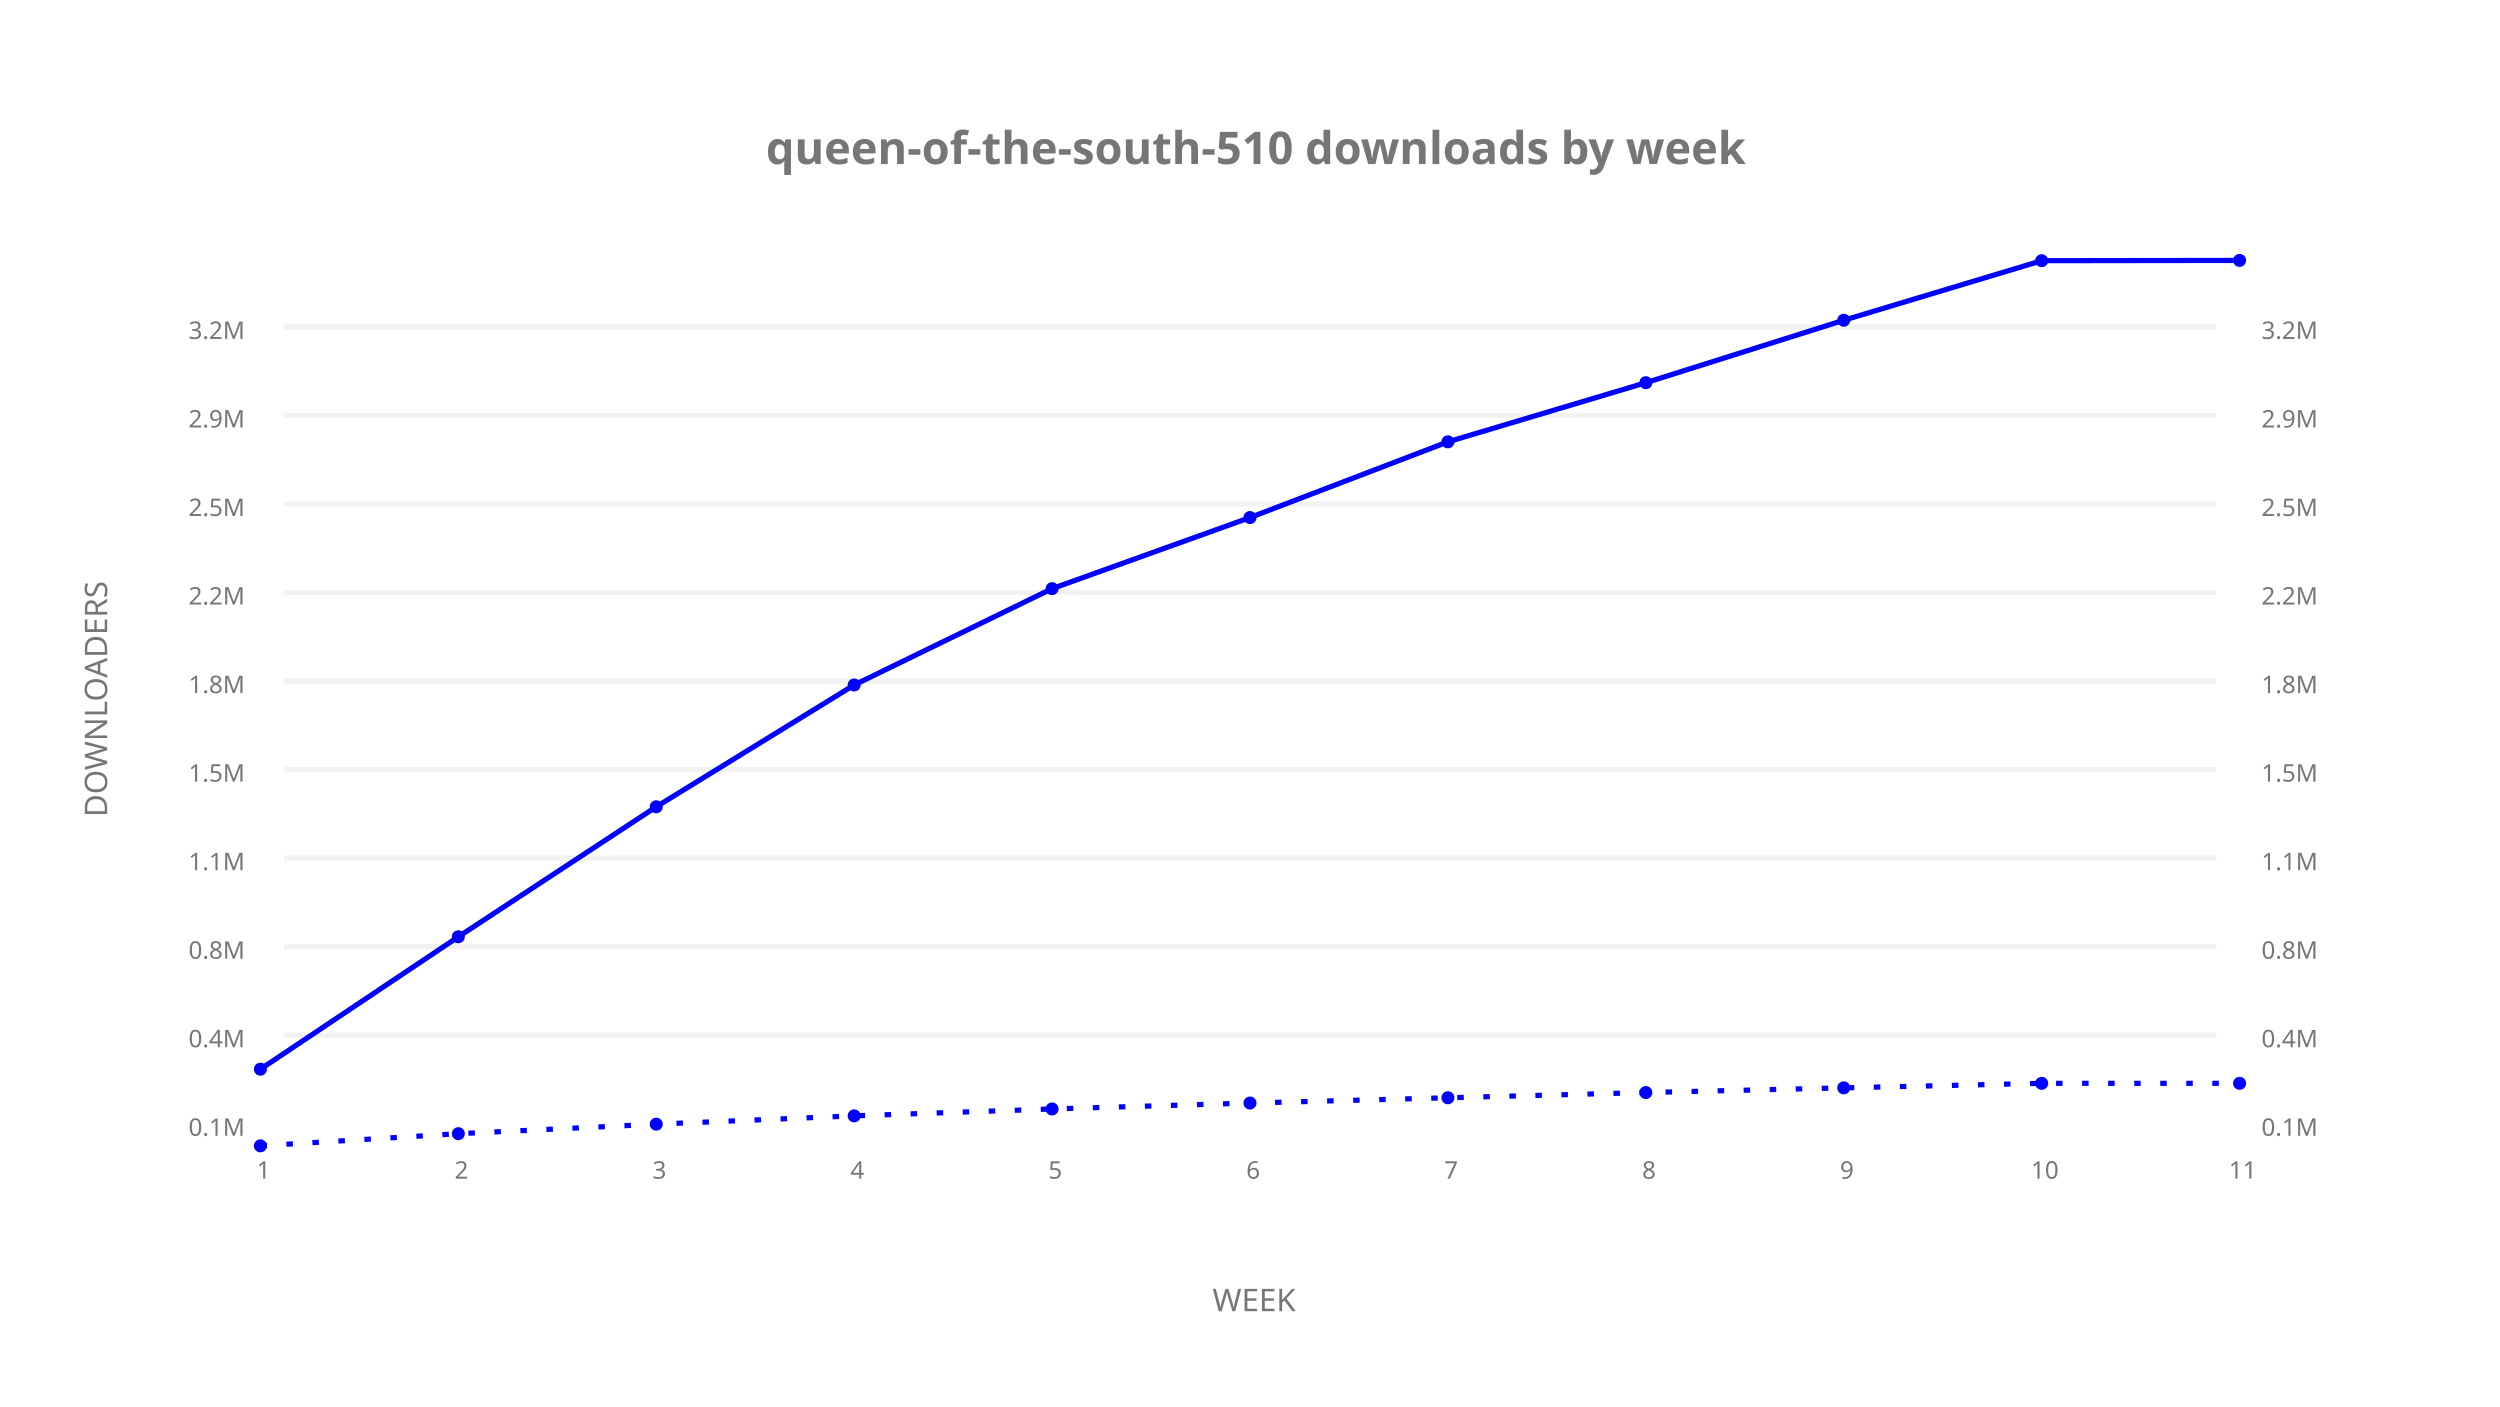
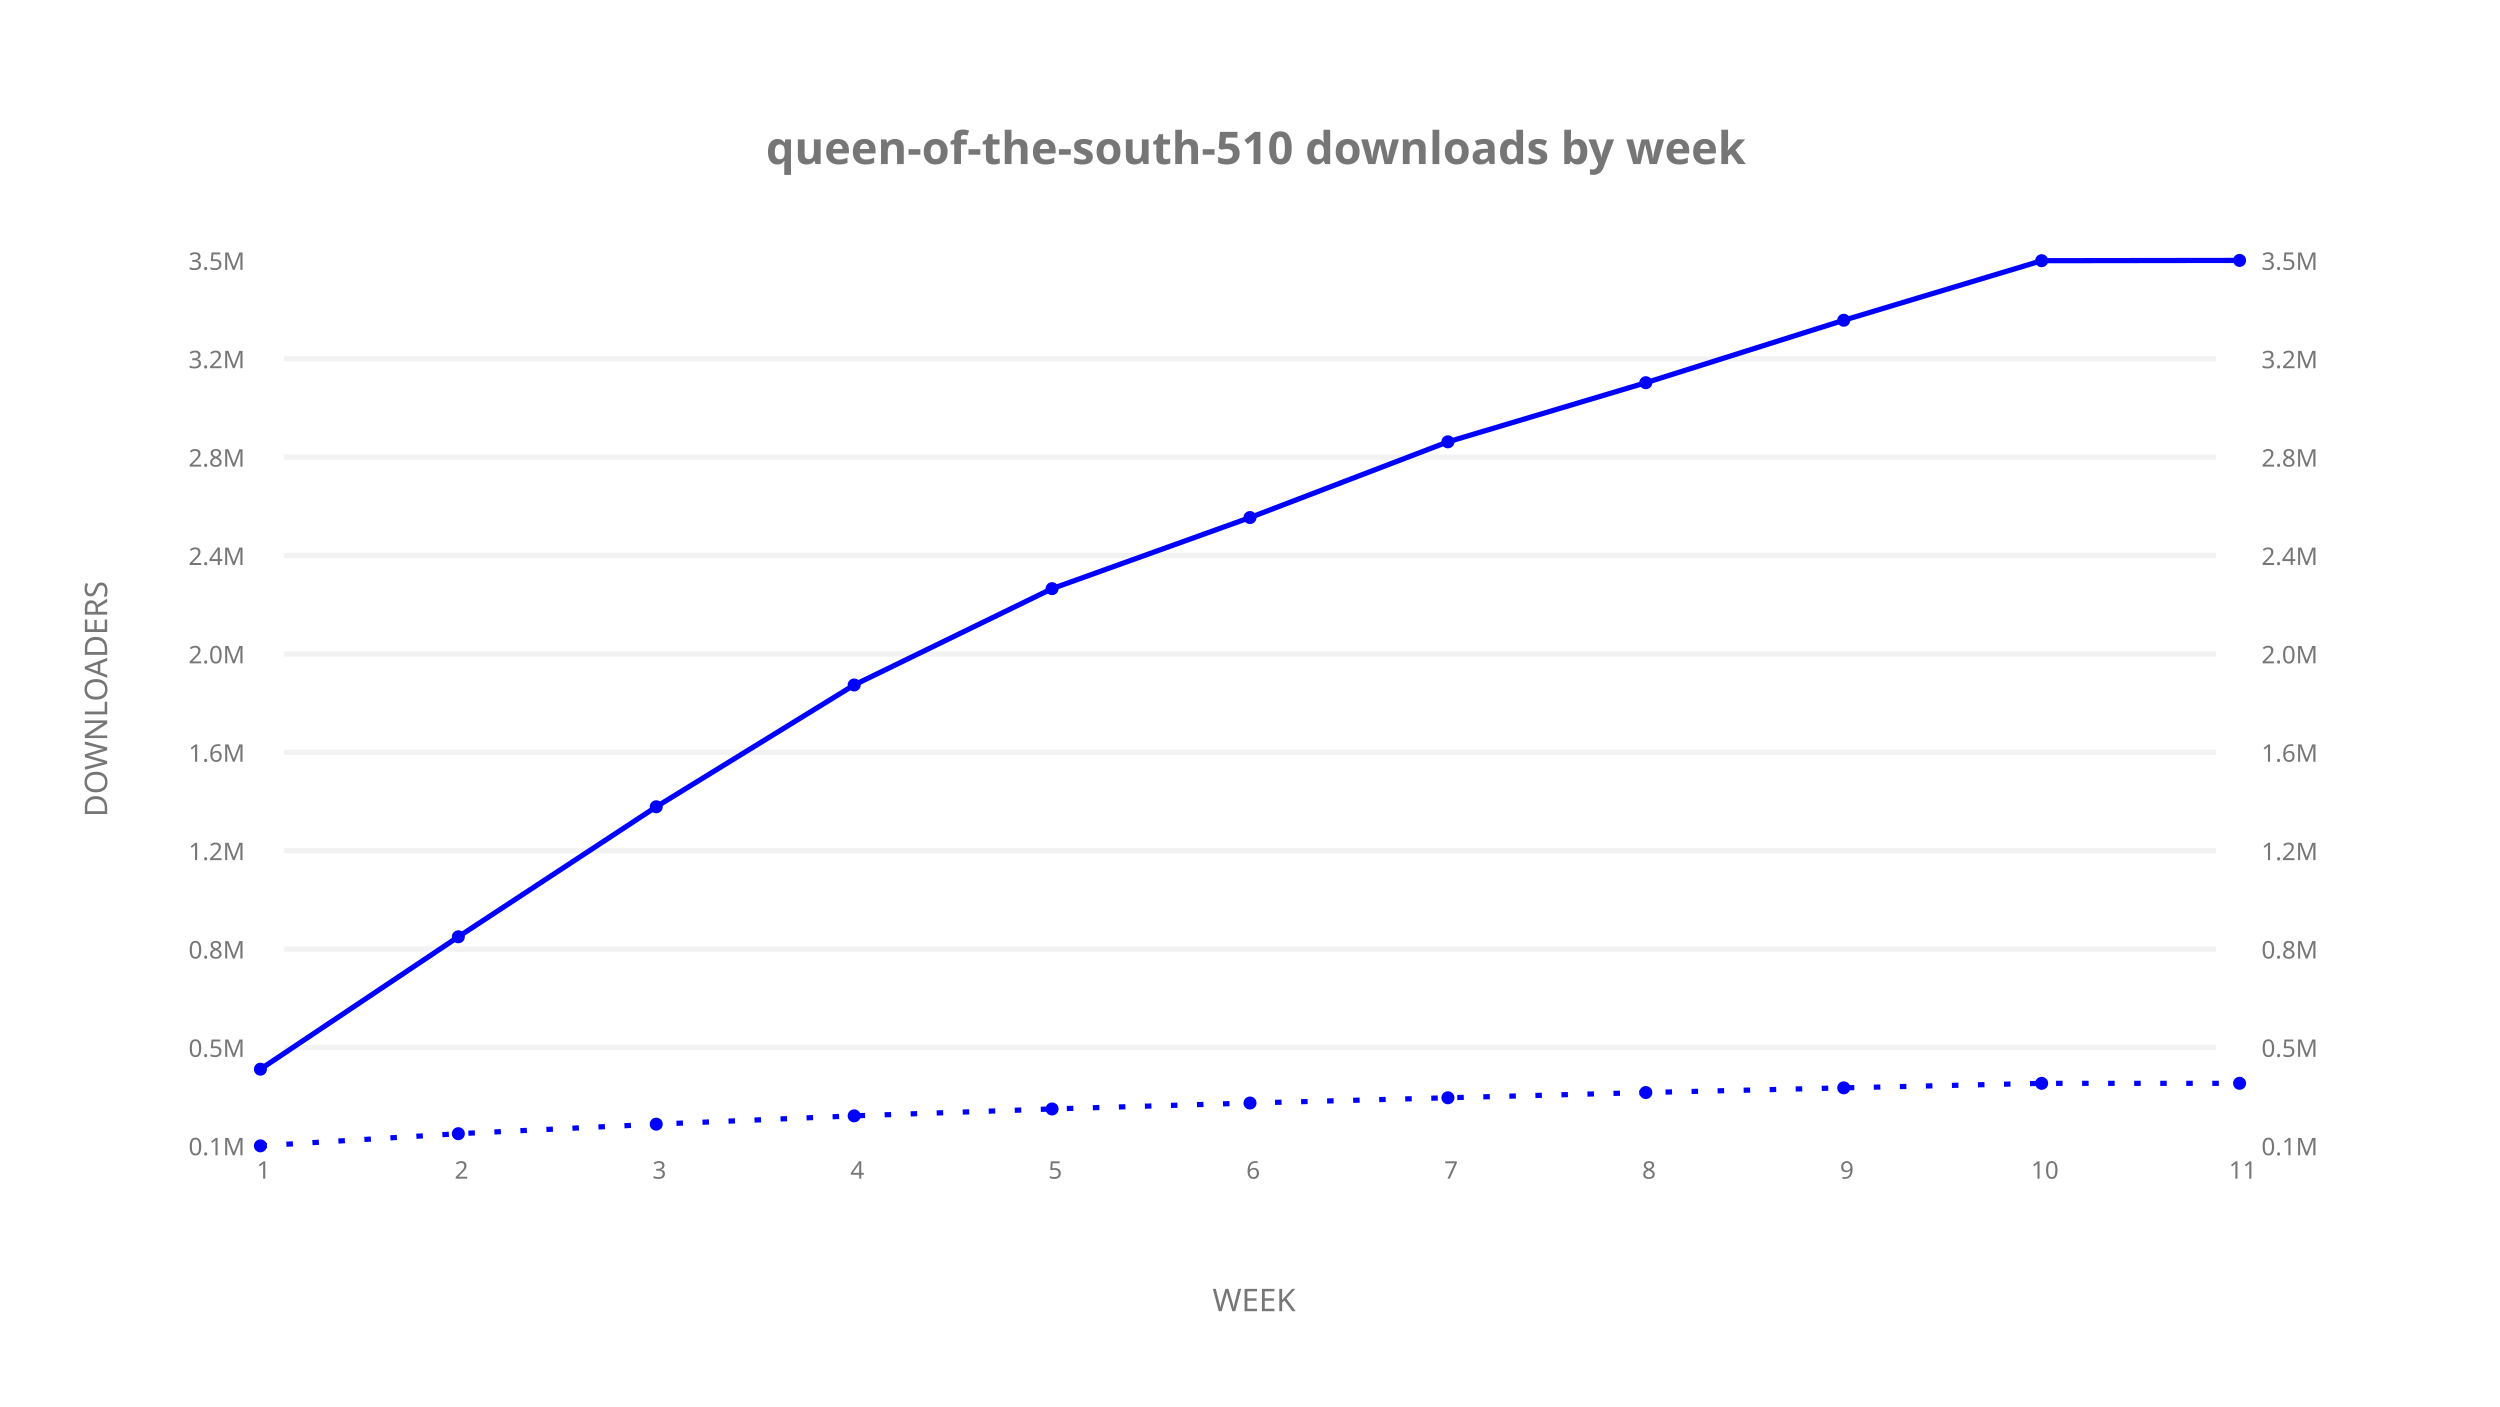
<svg xmlns="http://www.w3.org/2000/svg" xml:space="preserve" id="queen-of-the-south-510-downloads-by-week-queen-of-the-south-510-week" x="0px" y="0px" width="1920px" height="1080px" viewBox="0 0 1920 1080" enable-background="new 0 0 1920 1080" role="img">
  <g id="annotations">
    <text x="960" y="126" font-family="Atkinson Hyperlegible" font-size="26pt" text-anchor="middle" text-align="center" font-weight="600" font-style="normal" style="fill:rgb(118,118,118); fill-opacity:1; stroke:rgb(118,118,118); stroke-opacity:0; stroke-width:0.5"> queen-of-the-south-510 downloads by week</text>
    <g id="axes-lines">
      <text x="960" y="1007" font-family="Atkinson Hyperlegible" font-size="18pt" text-anchor="middle" text-align="center" font-weight="500" font-style="normal" style="fill:rgb(118,118,118); fill-opacity:1; stroke:rgb(118,118,118); stroke-opacity:0; stroke-width:0.5"> WEEK</text>
      <text x="73" y="540" font-family="Atkinson Hyperlegible" font-size="18pt" text-anchor="middle" text-align="center" dominant-baseline="central" font-weight="500" font-style="normal" style="fill:rgb(118,118,118); fill-opacity:1; stroke:rgb(118,118,118); stroke-opacity:0; stroke-width:0.5" transform="rotate(-90,73,540)"> DOWNLOADERS</text>
    </g>
    <g id="tic-y-label-lines">
-       <line x1="218" y1="795.064" x2="1702" y2="795.064" style="fill:rgb(0,0,255); fill-opacity:0; stroke:rgb(242,242,242); stroke-opacity:1; stroke-width:4" />
-       <line x1="218" y1="727.064" x2="1702" y2="727.064" style="fill:rgb(0,0,255); fill-opacity:0; stroke:rgb(242,242,242); stroke-opacity:1; stroke-width:4" />
-       <line x1="218" y1="659.064" x2="1702" y2="659.064" style="fill:rgb(0,0,255); fill-opacity:0; stroke:rgb(242,242,242); stroke-opacity:1; stroke-width:4" />
-       <line x1="218" y1="591.064" x2="1702" y2="591.064" style="fill:rgb(0,0,255); fill-opacity:0; stroke:rgb(242,242,242); stroke-opacity:1; stroke-width:4" />
-       <line x1="218" y1="523.064" x2="1702" y2="523.064" style="fill:rgb(0,0,255); fill-opacity:0; stroke:rgb(242,242,242); stroke-opacity:1; stroke-width:4" />
-       <line x1="218" y1="455.064" x2="1702" y2="455.064" style="fill:rgb(0,0,255); fill-opacity:0; stroke:rgb(242,242,242); stroke-opacity:1; stroke-width:4" />
-       <line x1="218" y1="387.064" x2="1702" y2="387.064" style="fill:rgb(0,0,255); fill-opacity:0; stroke:rgb(242,242,242); stroke-opacity:1; stroke-width:4" />
-       <line x1="218" y1="319.064" x2="1702" y2="319.064" style="fill:rgb(0,0,255); fill-opacity:0; stroke:rgb(242,242,242); stroke-opacity:1; stroke-width:4" />
-       <line x1="218" y1="251.064" x2="1702" y2="251.064" style="fill:rgb(0,0,255); fill-opacity:0; stroke:rgb(242,242,242); stroke-opacity:1; stroke-width:4" />
+       <line x1="218" y1="804.444" x2="1702" y2="804.444" style="fill:rgb(0,0,255); fill-opacity:0; stroke:rgb(242,242,242); stroke-opacity:1; stroke-width:4" />
+       <line x1="218" y1="728.889" x2="1702" y2="728.889" style="fill:rgb(0,0,255); fill-opacity:0; stroke:rgb(242,242,242); stroke-opacity:1; stroke-width:4" />
+       <line x1="218" y1="653.333" x2="1702" y2="653.333" style="fill:rgb(0,0,255); fill-opacity:0; stroke:rgb(242,242,242); stroke-opacity:1; stroke-width:4" />
+       <line x1="218" y1="577.778" x2="1702" y2="577.778" style="fill:rgb(0,0,255); fill-opacity:0; stroke:rgb(242,242,242); stroke-opacity:1; stroke-width:4" />
+       <line x1="218" y1="502.222" x2="1702" y2="502.222" style="fill:rgb(0,0,255); fill-opacity:0; stroke:rgb(242,242,242); stroke-opacity:1; stroke-width:4" />
+       <line x1="218" y1="426.667" x2="1702" y2="426.667" style="fill:rgb(0,0,255); fill-opacity:0; stroke:rgb(242,242,242); stroke-opacity:1; stroke-width:4" />
+       <line x1="218" y1="351.111" x2="1702" y2="351.111" style="fill:rgb(0,0,255); fill-opacity:0; stroke:rgb(242,242,242); stroke-opacity:1; stroke-width:4" />
+       <line x1="218" y1="275.556" x2="1702" y2="275.556" style="fill:rgb(0,0,255); fill-opacity:0; stroke:rgb(242,242,242); stroke-opacity:1; stroke-width:4" />
    </g>
    <g id="tic-x-labels">
      <text x="200" y="898" font-family="Atkinson Hyperlegible" font-size="14pt" text-anchor="middle" text-align="center" dominant-baseline="central" font-weight="400" font-style="normal" style="fill:rgb(118,118,118); fill-opacity:1; stroke:rgb(118,118,118); stroke-opacity:0; stroke-width:0.5"> 1</text>
      <text x="352" y="898" font-family="Atkinson Hyperlegible" font-size="14pt" text-anchor="middle" text-align="center" dominant-baseline="central" font-weight="400" font-style="normal" style="fill:rgb(118,118,118); fill-opacity:1; stroke:rgb(118,118,118); stroke-opacity:0; stroke-width:0.5"> 2</text>
      <text x="504" y="898" font-family="Atkinson Hyperlegible" font-size="14pt" text-anchor="middle" text-align="center" dominant-baseline="central" font-weight="400" font-style="normal" style="fill:rgb(118,118,118); fill-opacity:1; stroke:rgb(118,118,118); stroke-opacity:0; stroke-width:0.5"> 3</text>
      <text x="656" y="898" font-family="Atkinson Hyperlegible" font-size="14pt" text-anchor="middle" text-align="center" dominant-baseline="central" font-weight="400" font-style="normal" style="fill:rgb(118,118,118); fill-opacity:1; stroke:rgb(118,118,118); stroke-opacity:0; stroke-width:0.5"> 4</text>
      <text x="808" y="898" font-family="Atkinson Hyperlegible" font-size="14pt" text-anchor="middle" text-align="center" dominant-baseline="central" font-weight="400" font-style="normal" style="fill:rgb(118,118,118); fill-opacity:1; stroke:rgb(118,118,118); stroke-opacity:0; stroke-width:0.5"> 5</text>
      <text x="960" y="898" font-family="Atkinson Hyperlegible" font-size="14pt" text-anchor="middle" text-align="center" dominant-baseline="central" font-weight="400" font-style="normal" style="fill:rgb(118,118,118); fill-opacity:1; stroke:rgb(118,118,118); stroke-opacity:0; stroke-width:0.5"> 6</text>
      <text x="1112" y="898" font-family="Atkinson Hyperlegible" font-size="14pt" text-anchor="middle" text-align="center" dominant-baseline="central" font-weight="400" font-style="normal" style="fill:rgb(118,118,118); fill-opacity:1; stroke:rgb(118,118,118); stroke-opacity:0; stroke-width:0.5"> 7</text>
      <text x="1264" y="898" font-family="Atkinson Hyperlegible" font-size="14pt" text-anchor="middle" text-align="center" dominant-baseline="central" font-weight="400" font-style="normal" style="fill:rgb(118,118,118); fill-opacity:1; stroke:rgb(118,118,118); stroke-opacity:0; stroke-width:0.5"> 8</text>
      <text x="1416" y="898" font-family="Atkinson Hyperlegible" font-size="14pt" text-anchor="middle" text-align="center" dominant-baseline="central" font-weight="400" font-style="normal" style="fill:rgb(118,118,118); fill-opacity:1; stroke:rgb(118,118,118); stroke-opacity:0; stroke-width:0.5"> 9</text>
      <text x="1568" y="898" font-family="Atkinson Hyperlegible" font-size="14pt" text-anchor="middle" text-align="center" dominant-baseline="central" font-weight="400" font-style="normal" style="fill:rgb(118,118,118); fill-opacity:1; stroke:rgb(118,118,118); stroke-opacity:0; stroke-width:0.5"> 10</text>
      <text x="1720" y="898" font-family="Atkinson Hyperlegible" font-size="14pt" text-anchor="middle" text-align="center" dominant-baseline="central" font-weight="400" font-style="normal" style="fill:rgb(118,118,118); fill-opacity:1; stroke:rgb(118,118,118); stroke-opacity:0; stroke-width:0.5"> 11</text>
    </g>
    <g id="tic-y-labels">
-       <text x="164" y="865.064" font-family="Atkinson Hyperlegible" font-size="14pt" text-anchor="middle" text-align="center" dominant-baseline="central" font-weight="400" font-style="normal" style="fill:rgb(118,118,118); fill-opacity:1; stroke:rgb(118,118,118); stroke-opacity:0; stroke-width:0.5"> 0.1M</text>
-       <text x="1756" y="865.064" font-family="Atkinson Hyperlegible" font-size="14pt" text-anchor="middle" text-align="center" dominant-baseline="central" font-weight="400" font-style="normal" style="fill:rgb(118,118,118); fill-opacity:1; stroke:rgb(118,118,118); stroke-opacity:0; stroke-width:0.5"> 0.1M</text>
-       <text x="164" y="797.064" font-family="Atkinson Hyperlegible" font-size="14pt" text-anchor="middle" text-align="center" dominant-baseline="central" font-weight="400" font-style="normal" style="fill:rgb(118,118,118); fill-opacity:1; stroke:rgb(118,118,118); stroke-opacity:0; stroke-width:0.5"> 0.4M</text>
-       <text x="1756" y="797.064" font-family="Atkinson Hyperlegible" font-size="14pt" text-anchor="middle" text-align="center" dominant-baseline="central" font-weight="400" font-style="normal" style="fill:rgb(118,118,118); fill-opacity:1; stroke:rgb(118,118,118); stroke-opacity:0; stroke-width:0.5"> 0.4M</text>
-       <text x="164" y="729.064" font-family="Atkinson Hyperlegible" font-size="14pt" text-anchor="middle" text-align="center" dominant-baseline="central" font-weight="400" font-style="normal" style="fill:rgb(118,118,118); fill-opacity:1; stroke:rgb(118,118,118); stroke-opacity:0; stroke-width:0.5"> 0.8M</text>
-       <text x="1756" y="729.064" font-family="Atkinson Hyperlegible" font-size="14pt" text-anchor="middle" text-align="center" dominant-baseline="central" font-weight="400" font-style="normal" style="fill:rgb(118,118,118); fill-opacity:1; stroke:rgb(118,118,118); stroke-opacity:0; stroke-width:0.5"> 0.8M</text>
-       <text x="164" y="661.064" font-family="Atkinson Hyperlegible" font-size="14pt" text-anchor="middle" text-align="center" dominant-baseline="central" font-weight="400" font-style="normal" style="fill:rgb(118,118,118); fill-opacity:1; stroke:rgb(118,118,118); stroke-opacity:0; stroke-width:0.5"> 1.1M</text>
-       <text x="1756" y="661.064" font-family="Atkinson Hyperlegible" font-size="14pt" text-anchor="middle" text-align="center" dominant-baseline="central" font-weight="400" font-style="normal" style="fill:rgb(118,118,118); fill-opacity:1; stroke:rgb(118,118,118); stroke-opacity:0; stroke-width:0.5"> 1.1M</text>
-       <text x="164" y="593.064" font-family="Atkinson Hyperlegible" font-size="14pt" text-anchor="middle" text-align="center" dominant-baseline="central" font-weight="400" font-style="normal" style="fill:rgb(118,118,118); fill-opacity:1; stroke:rgb(118,118,118); stroke-opacity:0; stroke-width:0.5"> 1.5M</text>
-       <text x="1756" y="593.064" font-family="Atkinson Hyperlegible" font-size="14pt" text-anchor="middle" text-align="center" dominant-baseline="central" font-weight="400" font-style="normal" style="fill:rgb(118,118,118); fill-opacity:1; stroke:rgb(118,118,118); stroke-opacity:0; stroke-width:0.5"> 1.5M</text>
-       <text x="164" y="525.064" font-family="Atkinson Hyperlegible" font-size="14pt" text-anchor="middle" text-align="center" dominant-baseline="central" font-weight="400" font-style="normal" style="fill:rgb(118,118,118); fill-opacity:1; stroke:rgb(118,118,118); stroke-opacity:0; stroke-width:0.5"> 1.8M</text>
-       <text x="1756" y="525.064" font-family="Atkinson Hyperlegible" font-size="14pt" text-anchor="middle" text-align="center" dominant-baseline="central" font-weight="400" font-style="normal" style="fill:rgb(118,118,118); fill-opacity:1; stroke:rgb(118,118,118); stroke-opacity:0; stroke-width:0.5"> 1.8M</text>
-       <text x="164" y="457.064" font-family="Atkinson Hyperlegible" font-size="14pt" text-anchor="middle" text-align="center" dominant-baseline="central" font-weight="400" font-style="normal" style="fill:rgb(118,118,118); fill-opacity:1; stroke:rgb(118,118,118); stroke-opacity:0; stroke-width:0.5"> 2.2M</text>
-       <text x="1756" y="457.064" font-family="Atkinson Hyperlegible" font-size="14pt" text-anchor="middle" text-align="center" dominant-baseline="central" font-weight="400" font-style="normal" style="fill:rgb(118,118,118); fill-opacity:1; stroke:rgb(118,118,118); stroke-opacity:0; stroke-width:0.5"> 2.2M</text>
-       <text x="164" y="389.064" font-family="Atkinson Hyperlegible" font-size="14pt" text-anchor="middle" text-align="center" dominant-baseline="central" font-weight="400" font-style="normal" style="fill:rgb(118,118,118); fill-opacity:1; stroke:rgb(118,118,118); stroke-opacity:0; stroke-width:0.5"> 2.5M</text>
-       <text x="1756" y="389.064" font-family="Atkinson Hyperlegible" font-size="14pt" text-anchor="middle" text-align="center" dominant-baseline="central" font-weight="400" font-style="normal" style="fill:rgb(118,118,118); fill-opacity:1; stroke:rgb(118,118,118); stroke-opacity:0; stroke-width:0.5"> 2.5M</text>
-       <text x="164" y="321.064" font-family="Atkinson Hyperlegible" font-size="14pt" text-anchor="middle" text-align="center" dominant-baseline="central" font-weight="400" font-style="normal" style="fill:rgb(118,118,118); fill-opacity:1; stroke:rgb(118,118,118); stroke-opacity:0; stroke-width:0.5"> 2.9M</text>
-       <text x="1756" y="321.064" font-family="Atkinson Hyperlegible" font-size="14pt" text-anchor="middle" text-align="center" dominant-baseline="central" font-weight="400" font-style="normal" style="fill:rgb(118,118,118); fill-opacity:1; stroke:rgb(118,118,118); stroke-opacity:0; stroke-width:0.5"> 2.9M</text>
-       <text x="164" y="253.064" font-family="Atkinson Hyperlegible" font-size="14pt" text-anchor="middle" text-align="center" dominant-baseline="central" font-weight="400" font-style="normal" style="fill:rgb(118,118,118); fill-opacity:1; stroke:rgb(118,118,118); stroke-opacity:0; stroke-width:0.5"> 3.2M</text>
-       <text x="1756" y="253.064" font-family="Atkinson Hyperlegible" font-size="14pt" text-anchor="middle" text-align="center" dominant-baseline="central" font-weight="400" font-style="normal" style="fill:rgb(118,118,118); fill-opacity:1; stroke:rgb(118,118,118); stroke-opacity:0; stroke-width:0.5"> 3.2M</text>
+       <text x="164" y="880" font-family="Atkinson Hyperlegible" font-size="14pt" text-anchor="middle" text-align="center" dominant-baseline="central" font-weight="400" font-style="normal" style="fill:rgb(118,118,118); fill-opacity:1; stroke:rgb(118,118,118); stroke-opacity:0; stroke-width:0.5"> 0.1M</text>
+       <text x="1756" y="880" font-family="Atkinson Hyperlegible" font-size="14pt" text-anchor="middle" text-align="center" dominant-baseline="central" font-weight="400" font-style="normal" style="fill:rgb(118,118,118); fill-opacity:1; stroke:rgb(118,118,118); stroke-opacity:0; stroke-width:0.5"> 0.1M</text>
+       <text x="164" y="804.444" font-family="Atkinson Hyperlegible" font-size="14pt" text-anchor="middle" text-align="center" dominant-baseline="central" font-weight="400" font-style="normal" style="fill:rgb(118,118,118); fill-opacity:1; stroke:rgb(118,118,118); stroke-opacity:0; stroke-width:0.5"> 0.5M</text>
+       <text x="1756" y="804.444" font-family="Atkinson Hyperlegible" font-size="14pt" text-anchor="middle" text-align="center" dominant-baseline="central" font-weight="400" font-style="normal" style="fill:rgb(118,118,118); fill-opacity:1; stroke:rgb(118,118,118); stroke-opacity:0; stroke-width:0.5"> 0.5M</text>
+       <text x="164" y="728.889" font-family="Atkinson Hyperlegible" font-size="14pt" text-anchor="middle" text-align="center" dominant-baseline="central" font-weight="400" font-style="normal" style="fill:rgb(118,118,118); fill-opacity:1; stroke:rgb(118,118,118); stroke-opacity:0; stroke-width:0.5"> 0.8M</text>
+       <text x="1756" y="728.889" font-family="Atkinson Hyperlegible" font-size="14pt" text-anchor="middle" text-align="center" dominant-baseline="central" font-weight="400" font-style="normal" style="fill:rgb(118,118,118); fill-opacity:1; stroke:rgb(118,118,118); stroke-opacity:0; stroke-width:0.5"> 0.8M</text>
+       <text x="164" y="653.333" font-family="Atkinson Hyperlegible" font-size="14pt" text-anchor="middle" text-align="center" dominant-baseline="central" font-weight="400" font-style="normal" style="fill:rgb(118,118,118); fill-opacity:1; stroke:rgb(118,118,118); stroke-opacity:0; stroke-width:0.5"> 1.2M</text>
+       <text x="1756" y="653.333" font-family="Atkinson Hyperlegible" font-size="14pt" text-anchor="middle" text-align="center" dominant-baseline="central" font-weight="400" font-style="normal" style="fill:rgb(118,118,118); fill-opacity:1; stroke:rgb(118,118,118); stroke-opacity:0; stroke-width:0.5"> 1.2M</text>
+       <text x="164" y="577.778" font-family="Atkinson Hyperlegible" font-size="14pt" text-anchor="middle" text-align="center" dominant-baseline="central" font-weight="400" font-style="normal" style="fill:rgb(118,118,118); fill-opacity:1; stroke:rgb(118,118,118); stroke-opacity:0; stroke-width:0.5"> 1.6M</text>
+       <text x="1756" y="577.778" font-family="Atkinson Hyperlegible" font-size="14pt" text-anchor="middle" text-align="center" dominant-baseline="central" font-weight="400" font-style="normal" style="fill:rgb(118,118,118); fill-opacity:1; stroke:rgb(118,118,118); stroke-opacity:0; stroke-width:0.5"> 1.6M</text>
+       <text x="164" y="502.222" font-family="Atkinson Hyperlegible" font-size="14pt" text-anchor="middle" text-align="center" dominant-baseline="central" font-weight="400" font-style="normal" style="fill:rgb(118,118,118); fill-opacity:1; stroke:rgb(118,118,118); stroke-opacity:0; stroke-width:0.5"> 2.0M</text>
+       <text x="1756" y="502.222" font-family="Atkinson Hyperlegible" font-size="14pt" text-anchor="middle" text-align="center" dominant-baseline="central" font-weight="400" font-style="normal" style="fill:rgb(118,118,118); fill-opacity:1; stroke:rgb(118,118,118); stroke-opacity:0; stroke-width:0.5"> 2.0M</text>
+       <text x="164" y="426.667" font-family="Atkinson Hyperlegible" font-size="14pt" text-anchor="middle" text-align="center" dominant-baseline="central" font-weight="400" font-style="normal" style="fill:rgb(118,118,118); fill-opacity:1; stroke:rgb(118,118,118); stroke-opacity:0; stroke-width:0.5"> 2.4M</text>
+       <text x="1756" y="426.667" font-family="Atkinson Hyperlegible" font-size="14pt" text-anchor="middle" text-align="center" dominant-baseline="central" font-weight="400" font-style="normal" style="fill:rgb(118,118,118); fill-opacity:1; stroke:rgb(118,118,118); stroke-opacity:0; stroke-width:0.5"> 2.4M</text>
+       <text x="164" y="351.111" font-family="Atkinson Hyperlegible" font-size="14pt" text-anchor="middle" text-align="center" dominant-baseline="central" font-weight="400" font-style="normal" style="fill:rgb(118,118,118); fill-opacity:1; stroke:rgb(118,118,118); stroke-opacity:0; stroke-width:0.5"> 2.8M</text>
+       <text x="1756" y="351.111" font-family="Atkinson Hyperlegible" font-size="14pt" text-anchor="middle" text-align="center" dominant-baseline="central" font-weight="400" font-style="normal" style="fill:rgb(118,118,118); fill-opacity:1; stroke:rgb(118,118,118); stroke-opacity:0; stroke-width:0.5"> 2.8M</text>
+       <text x="164" y="275.556" font-family="Atkinson Hyperlegible" font-size="14pt" text-anchor="middle" text-align="center" dominant-baseline="central" font-weight="400" font-style="normal" style="fill:rgb(118,118,118); fill-opacity:1; stroke:rgb(118,118,118); stroke-opacity:0; stroke-width:0.5"> 3.2M</text>
+       <text x="1756" y="275.556" font-family="Atkinson Hyperlegible" font-size="14pt" text-anchor="middle" text-align="center" dominant-baseline="central" font-weight="400" font-style="normal" style="fill:rgb(118,118,118); fill-opacity:1; stroke:rgb(118,118,118); stroke-opacity:0; stroke-width:0.5"> 3.2M</text>
+       <text x="164" y="200" font-family="Atkinson Hyperlegible" font-size="14pt" text-anchor="middle" text-align="center" dominant-baseline="central" font-weight="400" font-style="normal" style="fill:rgb(118,118,118); fill-opacity:1; stroke:rgb(118,118,118); stroke-opacity:0; stroke-width:0.5"> 3.5M</text>
+       <text x="1756" y="200" font-family="Atkinson Hyperlegible" font-size="14pt" text-anchor="middle" text-align="center" dominant-baseline="central" font-weight="400" font-style="normal" style="fill:rgb(118,118,118); fill-opacity:1; stroke:rgb(118,118,118); stroke-opacity:0; stroke-width:0.5"> 3.5M</text>
    </g>
  </g>
  <g id="polyline-queen-of-the-south-510 downloads by week">
    <polyline points="200,821.138 352,719.456 504,619.599 656,526.06 808,452.081 960,397.476 1112,339.328 1264,293.915 1416,245.955 1568,200.217 1720,200 " style="fill:rgb(0,0,255); fill-opacity:0; stroke:rgb(0,0,255); stroke-opacity:1; stroke-width:4" />
  </g>
  <g id="markers-queen-of-the-south-510 downloads by week">
    <circle cx="200" cy="821.138" r="5" style="fill:rgb(0,0,255); fill-opacity:1; stroke:rgb(0,0,255); stroke-opacity:0; stroke-width:4">
</circle>
    <circle cx="352" cy="719.456" r="5" style="fill:rgb(0,0,255); fill-opacity:1; stroke:rgb(0,0,255); stroke-opacity:0; stroke-width:4">
</circle>
    <circle cx="504" cy="619.599" r="5" style="fill:rgb(0,0,255); fill-opacity:1; stroke:rgb(0,0,255); stroke-opacity:0; stroke-width:4">
</circle>
    <circle cx="656" cy="526.06" r="5" style="fill:rgb(0,0,255); fill-opacity:1; stroke:rgb(0,0,255); stroke-opacity:0; stroke-width:4">
</circle>
    <circle cx="808" cy="452.081" r="5" style="fill:rgb(0,0,255); fill-opacity:1; stroke:rgb(0,0,255); stroke-opacity:0; stroke-width:4">
</circle>
    <circle cx="960" cy="397.476" r="5" style="fill:rgb(0,0,255); fill-opacity:1; stroke:rgb(0,0,255); stroke-opacity:0; stroke-width:4">
</circle>
    <circle cx="1112" cy="339.328" r="5" style="fill:rgb(0,0,255); fill-opacity:1; stroke:rgb(0,0,255); stroke-opacity:0; stroke-width:4">
</circle>
    <circle cx="1264" cy="293.915" r="5" style="fill:rgb(0,0,255); fill-opacity:1; stroke:rgb(0,0,255); stroke-opacity:0; stroke-width:4">
</circle>
    <circle cx="1416" cy="245.955" r="5" style="fill:rgb(0,0,255); fill-opacity:1; stroke:rgb(0,0,255); stroke-opacity:0; stroke-width:4">
</circle>
    <circle cx="1568" cy="200.217" r="5" style="fill:rgb(0,0,255); fill-opacity:1; stroke:rgb(0,0,255); stroke-opacity:0; stroke-width:4">
</circle>
    <circle cx="1720" cy="200" r="5" style="fill:rgb(0,0,255); fill-opacity:1; stroke:rgb(0,0,255); stroke-opacity:0; stroke-width:4">
</circle>
  </g>
  <g id="polyline-queen-of-the-south-510 downloads by week uploaders">
    <polyline points="200,880 352,870.669 504,863.365 656,856.976 808,851.68 960,847.13 1112,843.089 1264,839.067 1416,835.47 1568,832.004 1720,831.988 " stroke-dasharray="5 15" style="fill:rgb(0,0,255); fill-opacity:0; stroke:rgb(0,0,255); stroke-opacity:1; stroke-width:4" />
  </g>
  <g id="markers-queen-of-the-south-510 downloads by week uploaders">
    <circle cx="200" cy="880" r="5" style="fill:rgb(0,0,255); fill-opacity:1; stroke:rgb(0,0,255); stroke-opacity:0; stroke-width:4">
</circle>
    <circle cx="352" cy="870.669" r="5" style="fill:rgb(0,0,255); fill-opacity:1; stroke:rgb(0,0,255); stroke-opacity:0; stroke-width:4">
</circle>
    <circle cx="504" cy="863.365" r="5" style="fill:rgb(0,0,255); fill-opacity:1; stroke:rgb(0,0,255); stroke-opacity:0; stroke-width:4">
</circle>
    <circle cx="656" cy="856.976" r="5" style="fill:rgb(0,0,255); fill-opacity:1; stroke:rgb(0,0,255); stroke-opacity:0; stroke-width:4">
</circle>
    <circle cx="808" cy="851.68" r="5" style="fill:rgb(0,0,255); fill-opacity:1; stroke:rgb(0,0,255); stroke-opacity:0; stroke-width:4">
</circle>
    <circle cx="960" cy="847.13" r="5" style="fill:rgb(0,0,255); fill-opacity:1; stroke:rgb(0,0,255); stroke-opacity:0; stroke-width:4">
</circle>
    <circle cx="1112" cy="843.089" r="5" style="fill:rgb(0,0,255); fill-opacity:1; stroke:rgb(0,0,255); stroke-opacity:0; stroke-width:4">
</circle>
    <circle cx="1264" cy="839.067" r="5" style="fill:rgb(0,0,255); fill-opacity:1; stroke:rgb(0,0,255); stroke-opacity:0; stroke-width:4">
</circle>
    <circle cx="1416" cy="835.47" r="5" style="fill:rgb(0,0,255); fill-opacity:1; stroke:rgb(0,0,255); stroke-opacity:0; stroke-width:4">
</circle>
    <circle cx="1568" cy="832.004" r="5" style="fill:rgb(0,0,255); fill-opacity:1; stroke:rgb(0,0,255); stroke-opacity:0; stroke-width:4">
</circle>
    <circle cx="1720" cy="831.988" r="5" style="fill:rgb(0,0,255); fill-opacity:1; stroke:rgb(0,0,255); stroke-opacity:0; stroke-width:4">
</circle>
  </g>
</svg>
